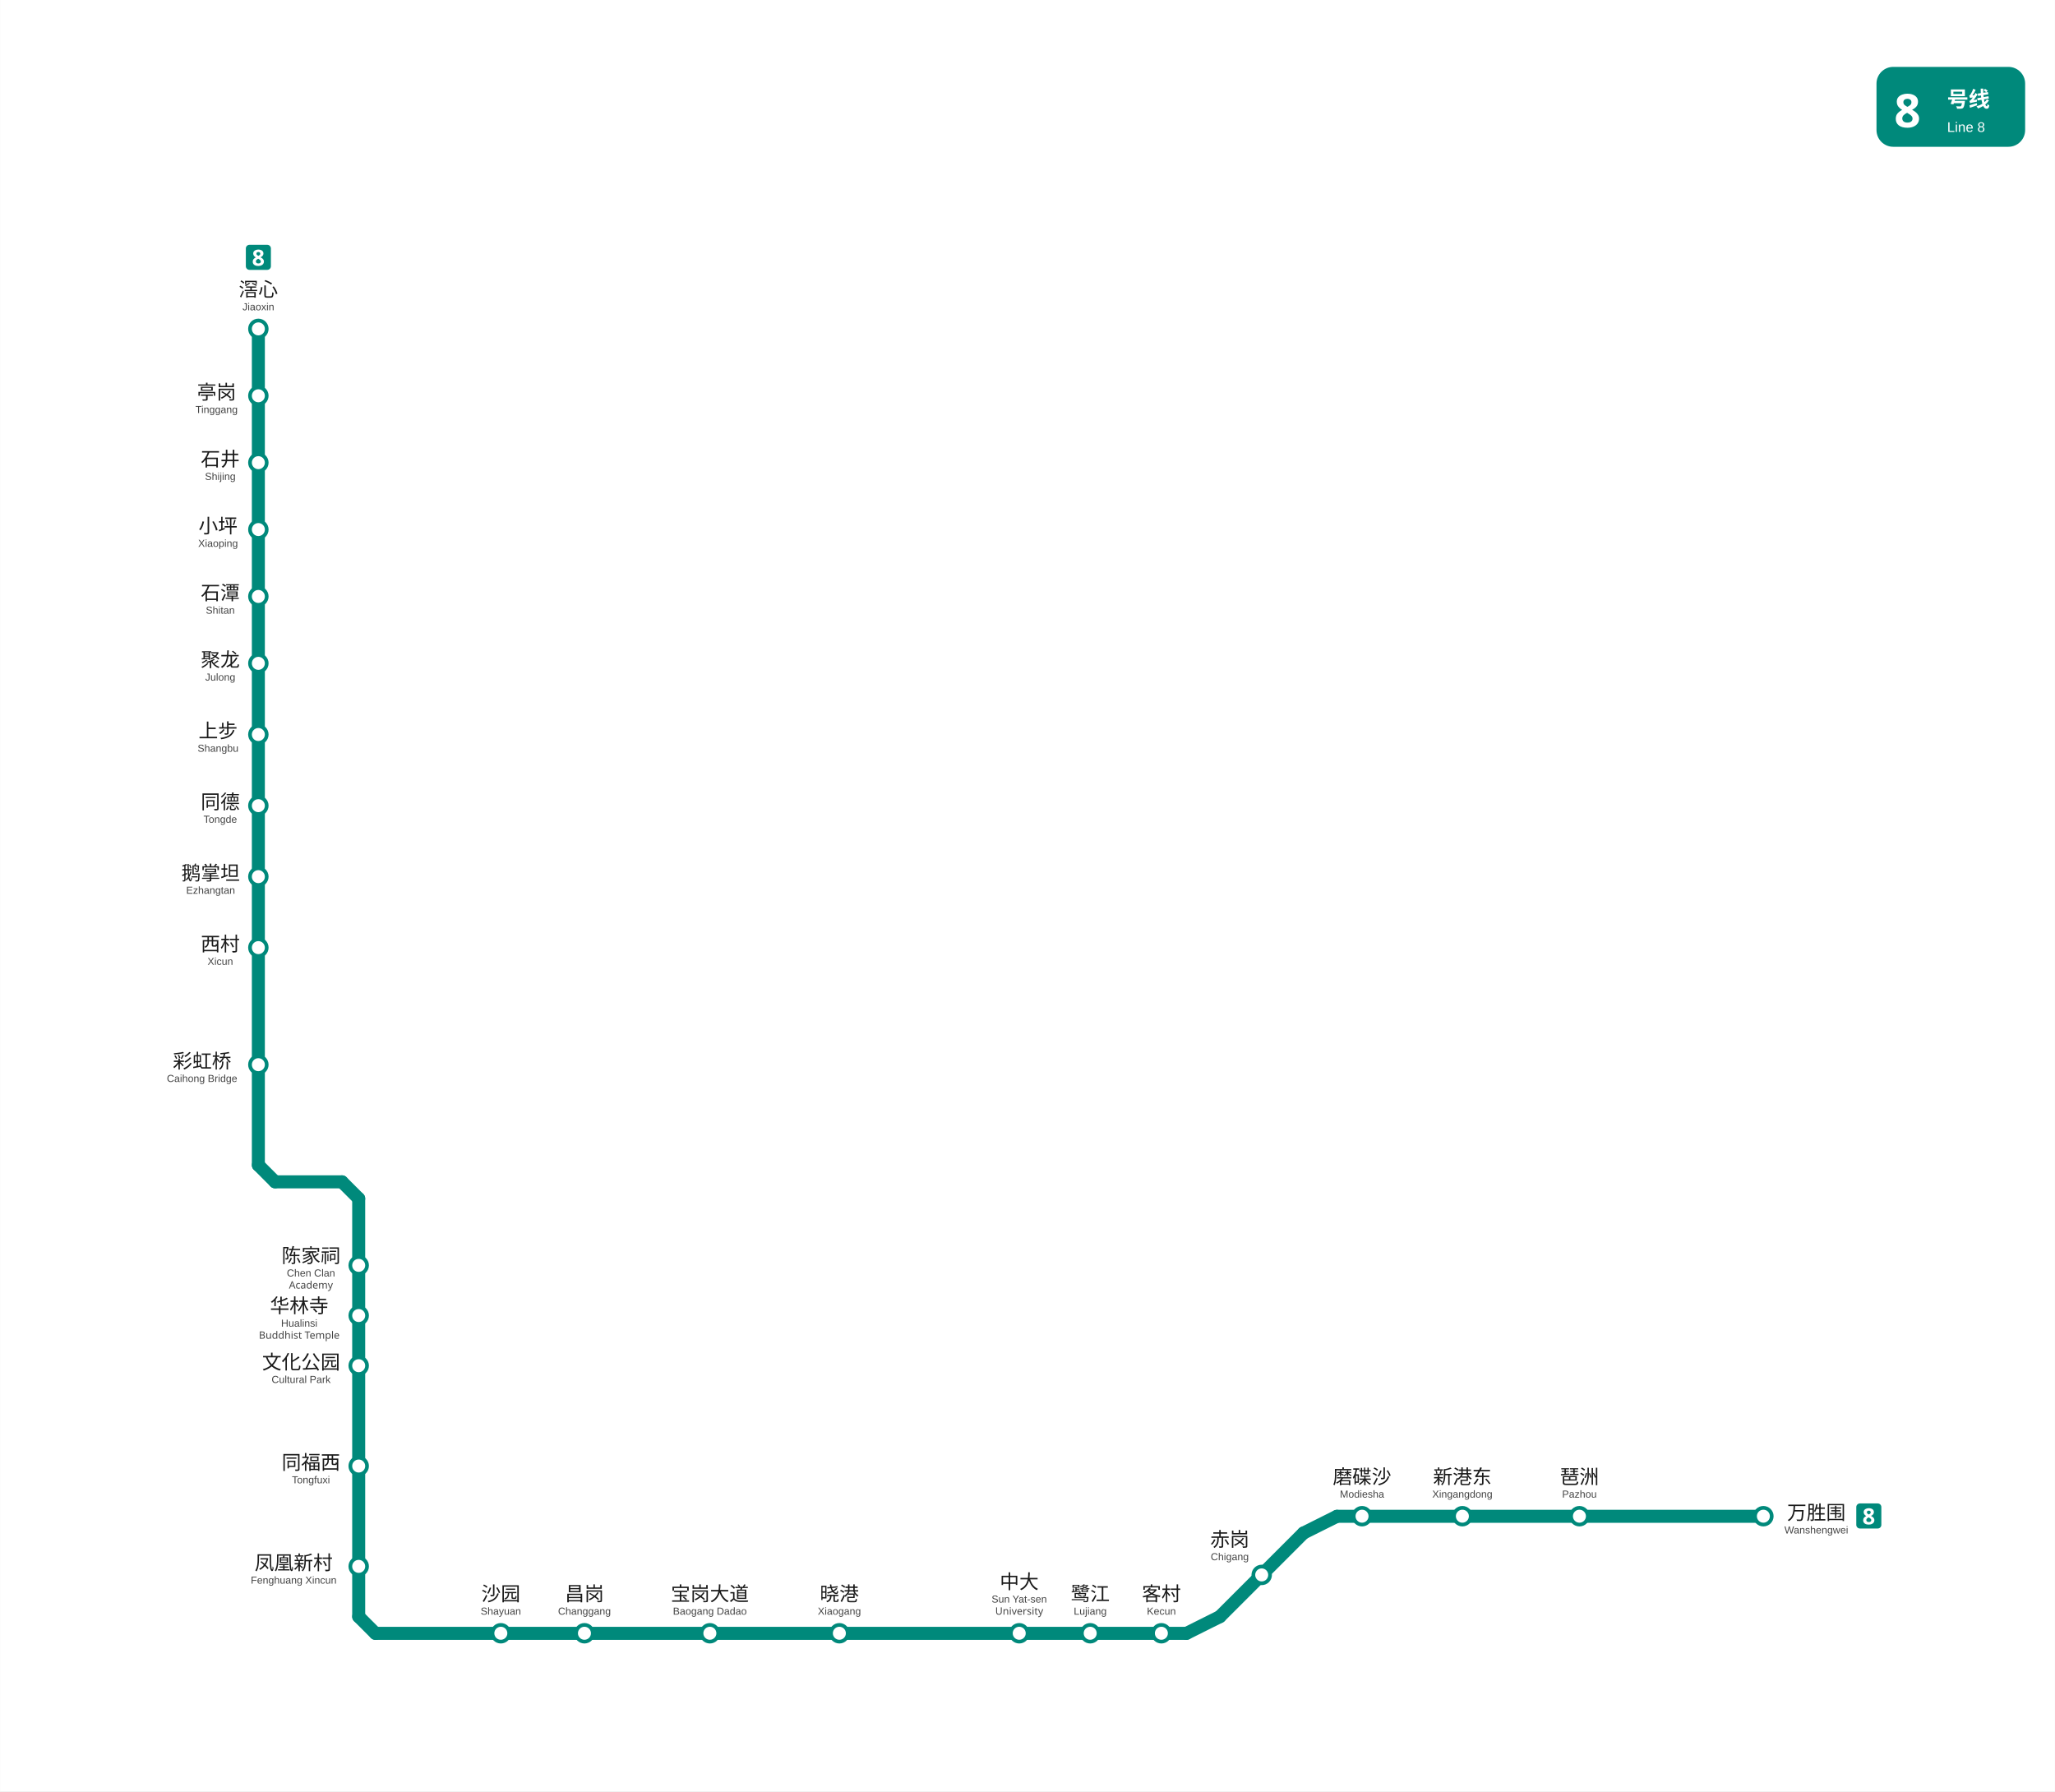
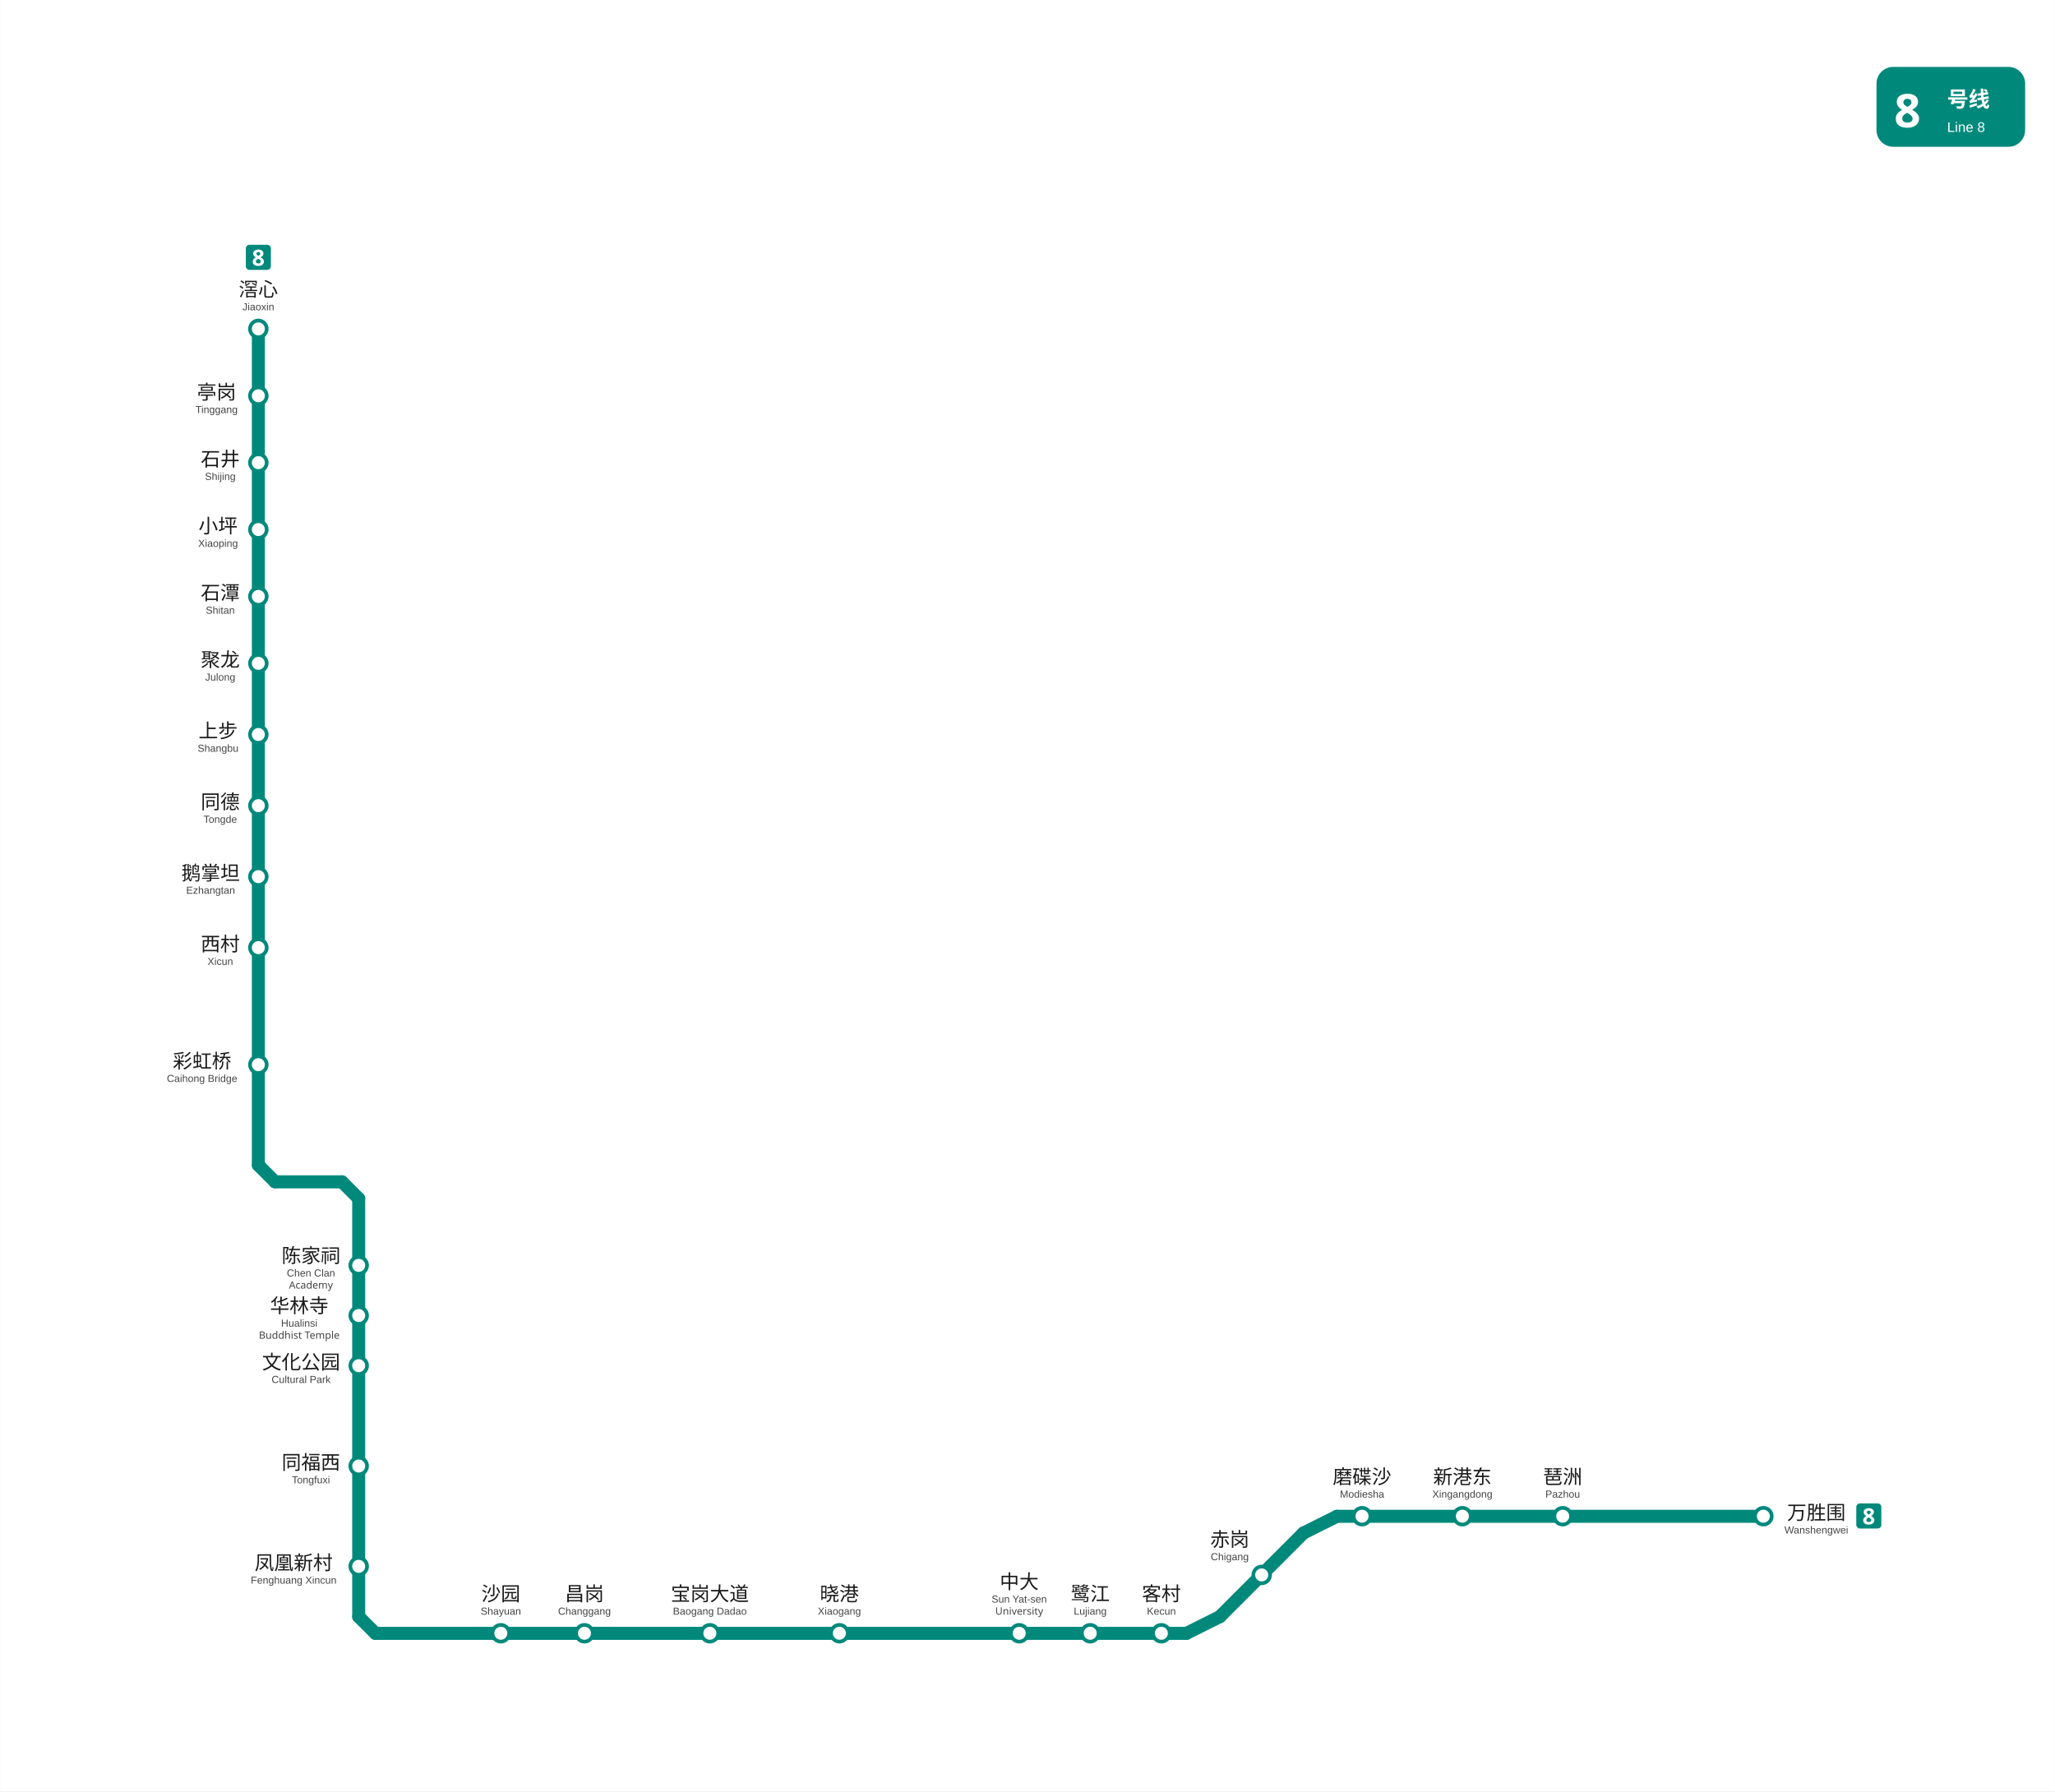
<svg xmlns="http://www.w3.org/2000/svg" viewBox="1035.5 329.2 1105.9 964.0" data-pins="万胜围,上步,中大,亭岗,凤凰新村,华林寺,同德,同福西,宝岗大道,客村,小坪,彩虹桥,文化公园,新港东,昌岗,晓港,沙园,滘心,琶洲,石井,石潭,磨碟沙,聚龙,西村,赤岗,陈家祠,鹅掌坦,鹭江" width="1106" height="964">
  <rect x="1035.5" y="329.2" width="1105.875" height="964.05" fill="#ffffff" />
  <g id="走廊">
    <line x1="1984.50" y1="1145.25" x2="1755.00" y2="1145.25" style="fill:none;stroke:#00897B;stroke-width:7;stroke-linecap:round" />
    <line x1="1737.00" y1="1154.25" x2="1692.00" y2="1199.25" style="fill:none;stroke:#00897B;stroke-width:7;stroke-linecap:round" />
    <line x1="1674.00" y1="1208.25" x2="1237.50" y2="1208.25" style="fill:none;stroke:#00897B;stroke-width:7;stroke-linecap:round" />
    <line x1="1228.50" y1="974.25" x2="1228.50" y2="1199.25" style="fill:none;stroke:#00897B;stroke-width:7;stroke-linecap:round" />
    <line x1="1174.50" y1="956.25" x2="1174.50" y2="506.25" style="fill:none;stroke:#00897B;stroke-width:7;stroke-linecap:round" />
    <line x1="1219.50" y1="965.25" x2="1183.50" y2="965.25" style="fill:none;stroke:#00897B;stroke-width:7;stroke-linecap:round" />
    <line x1="1755.00" y1="1145.25" x2="1737.00" y2="1154.25" style="fill:none;stroke:#00897B;stroke-width:7;stroke-linecap:round" />
    <line x1="1674.00" y1="1208.25" x2="1692.00" y2="1199.25" style="fill:none;stroke:#00897B;stroke-width:7;stroke-linecap:round" />
    <line x1="1228.50" y1="1199.25" x2="1237.50" y2="1208.25" style="fill:none;stroke:#00897B;stroke-width:7;stroke-linecap:round" />
    <line x1="1174.50" y1="956.25" x2="1183.50" y2="965.25" style="fill:none;stroke:#00897B;stroke-width:7;stroke-linecap:round" />
    <line x1="1228.50" y1="974.25" x2="1219.50" y2="965.25" style="fill:none;stroke:#00897B;stroke-width:7;stroke-linecap:round" />
  </g>
  <g id="站圆">
    <circle cx="1174.5" cy="506.2" r="4.5" data-nm="滘心" style="fill:#FFFFFF;stroke:#00897B;stroke-width:2" />
    <circle cx="1174.5" cy="542.2" r="4.5" data-nm="亭岗" style="fill:#FFFFFF;stroke:#00897B;stroke-width:2" />
    <circle cx="1174.5" cy="578.2" r="4.5" data-nm="石井" style="fill:#FFFFFF;stroke:#00897B;stroke-width:2" />
    <circle cx="1174.5" cy="614.2" r="4.5" data-nm="小坪" style="fill:#FFFFFF;stroke:#00897B;stroke-width:2" />
    <circle cx="1174.5" cy="650.2" r="4.5" data-nm="石潭" style="fill:#FFFFFF;stroke:#00897B;stroke-width:2" />
    <circle cx="1174.5" cy="686.2" r="4.5" data-nm="聚龙" style="fill:#FFFFFF;stroke:#00897B;stroke-width:2" />
    <circle cx="1174.5" cy="724.5" r="4.5" data-nm="上步" style="fill:#FFFFFF;stroke:#00897B;stroke-width:2" />
    <circle cx="1174.5" cy="762.8" r="4.5" data-nm="同德" style="fill:#FFFFFF;stroke:#00897B;stroke-width:2" />
    <circle cx="1174.5" cy="801.0" r="4.5" data-nm="鹅掌坦" style="fill:#FFFFFF;stroke:#00897B;stroke-width:2" />
    <circle cx="1174.5" cy="839.2" r="4.5" data-nm="西村" style="fill:#FFFFFF;stroke:#00897B;stroke-width:2" />
    <circle cx="1174.5" cy="902.2" r="4.5" data-nm="彩虹桥" style="fill:#FFFFFF;stroke:#00897B;stroke-width:2" />
    <circle cx="1228.5" cy="1010.2" r="4.5" data-nm="陈家祠" style="fill:#FFFFFF;stroke:#00897B;stroke-width:2" />
    <circle cx="1228.5" cy="1037.2" r="4.5" data-nm="华林寺" style="fill:#FFFFFF;stroke:#00897B;stroke-width:2" />
    <circle cx="1228.5" cy="1064.2" r="4.5" data-nm="文化公园" style="fill:#FFFFFF;stroke:#00897B;stroke-width:2" />
    <circle cx="1228.5" cy="1118.2" r="4.5" data-nm="同福西" style="fill:#FFFFFF;stroke:#00897B;stroke-width:2" />
    <circle cx="1228.5" cy="1172.2" r="4.5" data-nm="凤凰新村" style="fill:#FFFFFF;stroke:#00897B;stroke-width:2" />
    <circle cx="1305.0" cy="1208.2" r="4.5" data-nm="沙园" style="fill:#FFFFFF;stroke:#00897B;stroke-width:2" />
    <circle cx="1417.5" cy="1208.2" r="4.5" data-nm="宝岗大道" style="fill:#FFFFFF;stroke:#00897B;stroke-width:2" />
    <circle cx="1350.0" cy="1208.2" r="4.5" data-nm="昌岗" style="fill:#FFFFFF;stroke:#00897B;stroke-width:2" />
    <circle cx="1487.2" cy="1208.2" r="4.5" data-nm="晓港" style="fill:#FFFFFF;stroke:#00897B;stroke-width:2" />
    <circle cx="1584.0" cy="1208.2" r="4.5" data-nm="中大" style="fill:#FFFFFF;stroke:#00897B;stroke-width:2" />
    <circle cx="1622.2" cy="1208.2" r="4.5" data-nm="鹭江" style="fill:#FFFFFF;stroke:#00897B;stroke-width:2" />
    <circle cx="1660.5" cy="1208.2" r="4.5" data-nm="客村" style="fill:#FFFFFF;stroke:#00897B;stroke-width:2" />
    <circle cx="1714.5" cy="1176.8" r="4.5" data-nm="赤岗" style="fill:#FFFFFF;stroke:#00897B;stroke-width:2" />
    <circle cx="1768.5" cy="1145.2" r="4.5" data-nm="磨碟沙" style="fill:#FFFFFF;stroke:#00897B;stroke-width:2" />
    <circle cx="1822.5" cy="1145.2" r="4.5" data-nm="新港东" style="fill:#FFFFFF;stroke:#00897B;stroke-width:2" />
-     <circle cx="1885.5" cy="1145.2" r="4.5" data-nm="琶洲" style="fill:#FFFFFF;stroke:#00897B;stroke-width:2" />
+     <circle cx="1876.5" cy="1145.2" r="4.5" data-nm="琶洲" style="fill:#FFFFFF;stroke:#00897B;stroke-width:2" />
    <circle cx="1984.5" cy="1145.2" r="4.5" data-nm="万胜围" style="fill:#FFFFFF;stroke:#00897B;stroke-width:2" />
  </g>
  <g id="线路徽标">
    <g data-badge="header" transform="translate(2045.38 365.2)" data-ink="#FFFFFF" data-box="2045.4,365.2,2125.4,408.2" data-chip="2045.4,365.2,2125.4,408.2">
      <rect x="0" y="0" width="80.0" height="43.0" rx="9.0" fill="#00897B" />
      <text x="9.5" y="32.5" font-family="'Microsoft YaHei', sans-serif" font-size="25" font-weight="bold" fill="#FFFFFF">8</text>
      <text x="38.0" y="21.5" font-family="'Microsoft YaHei', sans-serif" font-size="11.5" font-weight="600" fill="#FFFFFF">号线</text>
      <text x="38.0" y="35.0" font-family="Arial, sans-serif" font-size="7.5" fill="#FFFFFF">Line 8</text>
    </g>
    <g data-badge="chip" transform="translate(1167.76 460.95)" data-box="1167.8,460.9,1181.2,474.7">
      <path d="M11.54 13.49h-9.59c-1.07 0 -1.95 -0.88 -1.95 -1.95v-9.59c0 -1.07 0.88 -1.95 1.95 -1.95h9.59c1.07 0 1.95 0.88 1.95 1.95v9.59C13.49 12.61 12.61 13.49 11.54 13.49z" fill="#00897B" />
      <path d="M6.74 2.56c0.5 0 0.95 0.08 1.36 0.23c0.41 0.15 0.74 0.38 1 0.69s0.38 0.69 0.38 1.15c0 0.52 -0.15 0.94 -0.44 1.27s-0.66 0.6 -1.1 0.82c0.3 0.16 0.59 0.35 0.87 0.56s0.5 0.46 0.67 0.75s0.26 0.62 0.26 1c0 0.47 -0.13 0.88 -0.38 1.24c-0.25 0.35 -0.6 0.62 -1.06 0.82c-0.45 0.19 -0.97 0.29 -1.57 0.29c-0.96 0 -1.7 -0.2 -2.23 -0.61s-0.79 -0.97 -0.79 -1.68c0 -0.58 0.16 -1.06 0.48 -1.42s0.71 -0.66 1.16 -0.88c-0.38 -0.24 -0.71 -0.53 -0.98 -0.87s-0.4 -0.77 -0.4 -1.28c0 -0.45 0.13 -0.83 0.38 -1.13s0.59 -0.54 1.01 -0.69C5.81 2.64 6.26 2.56 6.74 2.56zM5.41 8.96c0 0.31 0.11 0.57 0.33 0.77c0.22 0.2 0.55 0.3 0.98 0.3c0.45 0 0.78 -0.1 1.01 -0.29c0.22 -0.19 0.34 -0.45 0.34 -0.77c0 -0.22 -0.06 -0.41 -0.19 -0.57s-0.29 -0.31 -0.48 -0.44s-0.38 -0.25 -0.58 -0.37l-0.16 -0.08c-0.38 0.18 -0.68 0.38 -0.91 0.61C5.52 8.35 5.41 8.63 5.41 8.96zM6.73 3.88c-0.3 0 -0.54 0.08 -0.74 0.23c-0.2 0.16 -0.29 0.37 -0.29 0.64c0 0.3 0.1 0.54 0.31 0.72c0.21 0.18 0.45 0.34 0.73 0.48c0.27 -0.13 0.51 -0.28 0.72 -0.46c0.21 -0.18 0.31 -0.43 0.31 -0.74c0 -0.27 -0.1 -0.49 -0.3 -0.64C7.27 3.96 7.02 3.88 6.73 3.88z" fill="#FFFFFF" />
    </g>
    <g data-badge="chip" transform="translate(2034.5 1138.33)" data-box="2034.5,1138.3,2048.0,1152.1">
      <path d="M11.54 13.49h-9.59c-1.07 0 -1.95 -0.88 -1.95 -1.95v-9.59c0 -1.07 0.88 -1.95 1.95 -1.95h9.59c1.07 0 1.95 0.88 1.95 1.95v9.59C13.49 12.61 12.61 13.49 11.54 13.49z" fill="#00897B" />
      <path d="M6.74 2.56c0.5 0 0.95 0.08 1.36 0.23c0.41 0.15 0.74 0.38 1 0.69s0.38 0.69 0.38 1.15c0 0.52 -0.15 0.94 -0.44 1.27s-0.66 0.6 -1.1 0.82c0.3 0.16 0.59 0.35 0.87 0.56s0.5 0.46 0.67 0.75s0.26 0.62 0.26 1c0 0.47 -0.13 0.88 -0.38 1.24c-0.25 0.35 -0.6 0.62 -1.06 0.82c-0.45 0.19 -0.97 0.29 -1.57 0.29c-0.96 0 -1.7 -0.2 -2.23 -0.61s-0.79 -0.97 -0.79 -1.68c0 -0.58 0.16 -1.06 0.48 -1.42s0.71 -0.66 1.16 -0.88c-0.38 -0.24 -0.71 -0.53 -0.98 -0.87s-0.4 -0.77 -0.4 -1.28c0 -0.45 0.13 -0.83 0.38 -1.13s0.59 -0.54 1.01 -0.69C5.81 2.64 6.26 2.56 6.74 2.56zM5.41 8.96c0 0.31 0.11 0.57 0.33 0.77c0.22 0.2 0.55 0.3 0.98 0.3c0.45 0 0.78 -0.1 1.01 -0.29c0.22 -0.19 0.34 -0.45 0.34 -0.77c0 -0.22 -0.06 -0.41 -0.19 -0.57s-0.29 -0.31 -0.48 -0.44s-0.38 -0.25 -0.58 -0.37l-0.16 -0.08c-0.38 0.18 -0.68 0.38 -0.91 0.61C5.52 8.35 5.41 8.63 5.41 8.96zM6.73 3.88c-0.3 0 -0.54 0.08 -0.74 0.23c-0.2 0.16 -0.29 0.37 -0.29 0.64c0 0.3 0.1 0.54 0.31 0.72c0.21 0.18 0.45 0.34 0.73 0.48c0.27 -0.13 0.51 -0.28 0.72 -0.46c0.21 -0.18 0.31 -0.43 0.31 -0.74c0 -0.27 -0.1 -0.49 -0.3 -0.64C7.27 3.96 7.02 3.88 6.73 3.88z" fill="#FFFFFF" />
    </g>
  </g>
  <g id="站名标注" font-family="'Microsoft YaHei', 'PingFang SC', sans-serif">
    <text x="1174.5" y="488.7" text-anchor="middle" font-size="10.5" font-weight="500" fill="#1a1a1a">滘心</text>
    <text x="1174.5" y="496.2" text-anchor="middle" font-size="5.5" font-family="Arial, sans-serif" fill="#444444">Jiaoxin</text>
    <text x="1152.0" y="544.0" text-anchor="middle" font-size="10.5" font-weight="500" fill="#1a1a1a">亭岗</text>
    <text x="1152.0" y="551.5" text-anchor="middle" font-size="5.5" font-family="Arial, sans-serif" fill="#444444">Tinggang</text>
    <text x="1154.0" y="580.0" text-anchor="middle" font-size="10.5" font-weight="500" fill="#1a1a1a">石井</text>
    <text x="1154.0" y="587.5" text-anchor="middle" font-size="5.5" font-family="Arial, sans-serif" fill="#444444">Shijing</text>
    <text x="1152.8" y="616.0" text-anchor="middle" font-size="10.5" font-weight="500" fill="#1a1a1a">小坪</text>
    <text x="1152.8" y="623.5" text-anchor="middle" font-size="5.5" font-family="Arial, sans-serif" fill="#444444">Xiaoping</text>
    <text x="1154.0" y="652.0" text-anchor="middle" font-size="10.5" font-weight="500" fill="#1a1a1a">石潭</text>
    <text x="1154.0" y="659.5" text-anchor="middle" font-size="5.5" font-family="Arial, sans-serif" fill="#444444">Shitan</text>
    <text x="1154.0" y="688.0" text-anchor="middle" font-size="10.5" font-weight="500" fill="#1a1a1a">聚龙</text>
    <text x="1154.0" y="695.5" text-anchor="middle" font-size="5.5" font-family="Arial, sans-serif" fill="#444444">Julong</text>
    <text x="1152.8" y="726.2" text-anchor="middle" font-size="10.5" font-weight="500" fill="#1a1a1a">上步</text>
    <text x="1152.8" y="733.8" text-anchor="middle" font-size="5.5" font-family="Arial, sans-serif" fill="#444444">Shangbu</text>
    <text x="1154.0" y="764.5" text-anchor="middle" font-size="10.5" font-weight="500" fill="#1a1a1a">同德</text>
    <text x="1154.0" y="772.0" text-anchor="middle" font-size="5.5" font-family="Arial, sans-serif" fill="#444444">Tongde</text>
    <text x="1148.8" y="802.8" text-anchor="middle" font-size="10.5" font-weight="500" fill="#1a1a1a">鹅掌坦</text>
    <text x="1148.8" y="810.2" text-anchor="middle" font-size="5.5" font-family="Arial, sans-serif" fill="#444444">Ezhangtan</text>
    <text x="1154.0" y="841.0" text-anchor="middle" font-size="10.5" font-weight="500" fill="#1a1a1a">西村</text>
    <text x="1154.0" y="848.5" text-anchor="middle" font-size="5.5" font-family="Arial, sans-serif" fill="#444444">Xicun</text>
    <text x="1144.2" y="904.0" text-anchor="middle" font-size="10.5" font-weight="500" fill="#1a1a1a">彩虹桥</text>
    <text x="1144.2" y="911.5" text-anchor="middle" font-size="5.5" font-family="Arial, sans-serif" fill="#444444">Caihong Bridge</text>
    <text x="1202.8" y="1008.7" text-anchor="middle" font-size="10.5" font-weight="500" fill="#1a1a1a">陈家祠</text>
    <text x="1202.8" y="1016.2" text-anchor="middle" font-size="5.5" font-family="Arial, sans-serif" fill="#444444">Chen Clan</text>
    <text x="1202.8" y="1022.7" text-anchor="middle" font-size="5.5" fill="#444444">Academy</text>
    <text x="1196.5" y="1035.7" text-anchor="middle" font-size="10.5" font-weight="500" fill="#1a1a1a">华林寺</text>
    <text x="1196.5" y="1043.2" text-anchor="middle" font-size="5.5" font-family="Arial, sans-serif" fill="#444444">Hualinsi</text>
    <text x="1196.5" y="1049.7" text-anchor="middle" font-size="5.5" fill="#444444">Buddhist Temple</text>
    <text x="1197.5" y="1066.0" text-anchor="middle" font-size="10.5" font-weight="500" fill="#1a1a1a">文化公园</text>
    <text x="1197.5" y="1073.5" text-anchor="middle" font-size="5.5" font-family="Arial, sans-serif" fill="#444444">Cultural Park</text>
    <text x="1202.8" y="1120.0" text-anchor="middle" font-size="10.5" font-weight="500" fill="#1a1a1a">同福西</text>
    <text x="1202.8" y="1127.5" text-anchor="middle" font-size="5.5" font-family="Arial, sans-serif" fill="#444444">Tongfuxi</text>
    <text x="1193.5" y="1174.0" text-anchor="middle" font-size="10.5" font-weight="500" fill="#1a1a1a">凤凰新村</text>
    <text x="1193.5" y="1181.5" text-anchor="middle" font-size="5.5" font-family="Arial, sans-serif" fill="#444444">Fenghuang Xincun</text>
    <text x="1305.0" y="1190.7" text-anchor="middle" font-size="10.5" font-weight="500" fill="#1a1a1a">沙园</text>
    <text x="1305.0" y="1198.2" text-anchor="middle" font-size="5.5" font-family="Arial, sans-serif" fill="#444444">Shayuan</text>
    <text x="1417.5" y="1190.7" text-anchor="middle" font-size="10.5" font-weight="500" fill="#1a1a1a">宝岗大道</text>
    <text x="1417.5" y="1198.2" text-anchor="middle" font-size="5.5" font-family="Arial, sans-serif" fill="#444444">Baogang Dadao</text>
    <text x="1350.0" y="1190.7" text-anchor="middle" font-size="10.5" font-weight="500" fill="#1a1a1a">昌岗</text>
    <text x="1350.0" y="1198.2" text-anchor="middle" font-size="5.5" font-family="Arial, sans-serif" fill="#444444">Changgang</text>
    <text x="1487.2" y="1190.7" text-anchor="middle" font-size="10.5" font-weight="500" fill="#1a1a1a">晓港</text>
    <text x="1487.2" y="1198.2" text-anchor="middle" font-size="5.5" font-family="Arial, sans-serif" fill="#444444">Xiaogang</text>
    <text x="1584.0" y="1184.2" text-anchor="middle" font-size="10.5" font-weight="500" fill="#1a1a1a">中大</text>
    <text x="1584.0" y="1191.7" text-anchor="middle" font-size="5.5" font-family="Arial, sans-serif" fill="#444444">Sun Yat-sen</text>
    <text x="1584.0" y="1198.2" text-anchor="middle" font-size="5.5" fill="#444444">University</text>
    <text x="1622.2" y="1190.7" text-anchor="middle" font-size="10.5" font-weight="500" fill="#1a1a1a">鹭江</text>
    <text x="1622.2" y="1198.2" text-anchor="middle" font-size="5.5" font-family="Arial, sans-serif" fill="#444444">Lujiang</text>
    <text x="1660.5" y="1190.7" text-anchor="middle" font-size="10.5" font-weight="500" fill="#1a1a1a">客村</text>
    <text x="1660.5" y="1198.2" text-anchor="middle" font-size="5.5" font-family="Arial, sans-serif" fill="#444444">Kecun</text>
    <text x="1697.3" y="1161.4" text-anchor="middle" font-size="10.5" font-weight="500" fill="#1a1a1a">赤岗</text>
    <text x="1697.3" y="1168.9" text-anchor="middle" font-size="5.5" font-family="Arial, sans-serif" fill="#444444">Chigang</text>
    <text x="1768.5" y="1127.7" text-anchor="middle" font-size="10.5" font-weight="500" fill="#1a1a1a">磨碟沙</text>
    <text x="1768.5" y="1135.2" text-anchor="middle" font-size="5.5" font-family="Arial, sans-serif" fill="#444444">Modiesha</text>
    <text x="1822.5" y="1127.7" text-anchor="middle" font-size="10.5" font-weight="500" fill="#1a1a1a">新港东</text>
    <text x="1822.5" y="1135.2" text-anchor="middle" font-size="5.5" font-family="Arial, sans-serif" fill="#444444">Xingangdong</text>
-     <text x="1885.5" y="1127.7" text-anchor="middle" font-size="10.5" font-weight="500" fill="#1a1a1a">琶洲</text>
-     <text x="1885.5" y="1135.2" text-anchor="middle" font-size="5.5" font-family="Arial, sans-serif" fill="#444444">Pazhou</text>
+     <text x="1876.5" y="1127.7" text-anchor="middle" font-size="10.5" font-weight="500" fill="#1a1a1a">琶洲</text>
+     <text x="1876.5" y="1135.2" text-anchor="middle" font-size="5.5" font-family="Arial, sans-serif" fill="#444444">Pazhou</text>
    <text x="2013.0" y="1147.0" text-anchor="middle" font-size="10.5" font-weight="500" fill="#1a1a1a">万胜围</text>
    <text x="2013.0" y="1154.5" text-anchor="middle" font-size="5.5" font-family="Arial, sans-serif" fill="#444444">Wanshengwei</text>
  </g>
</svg>
